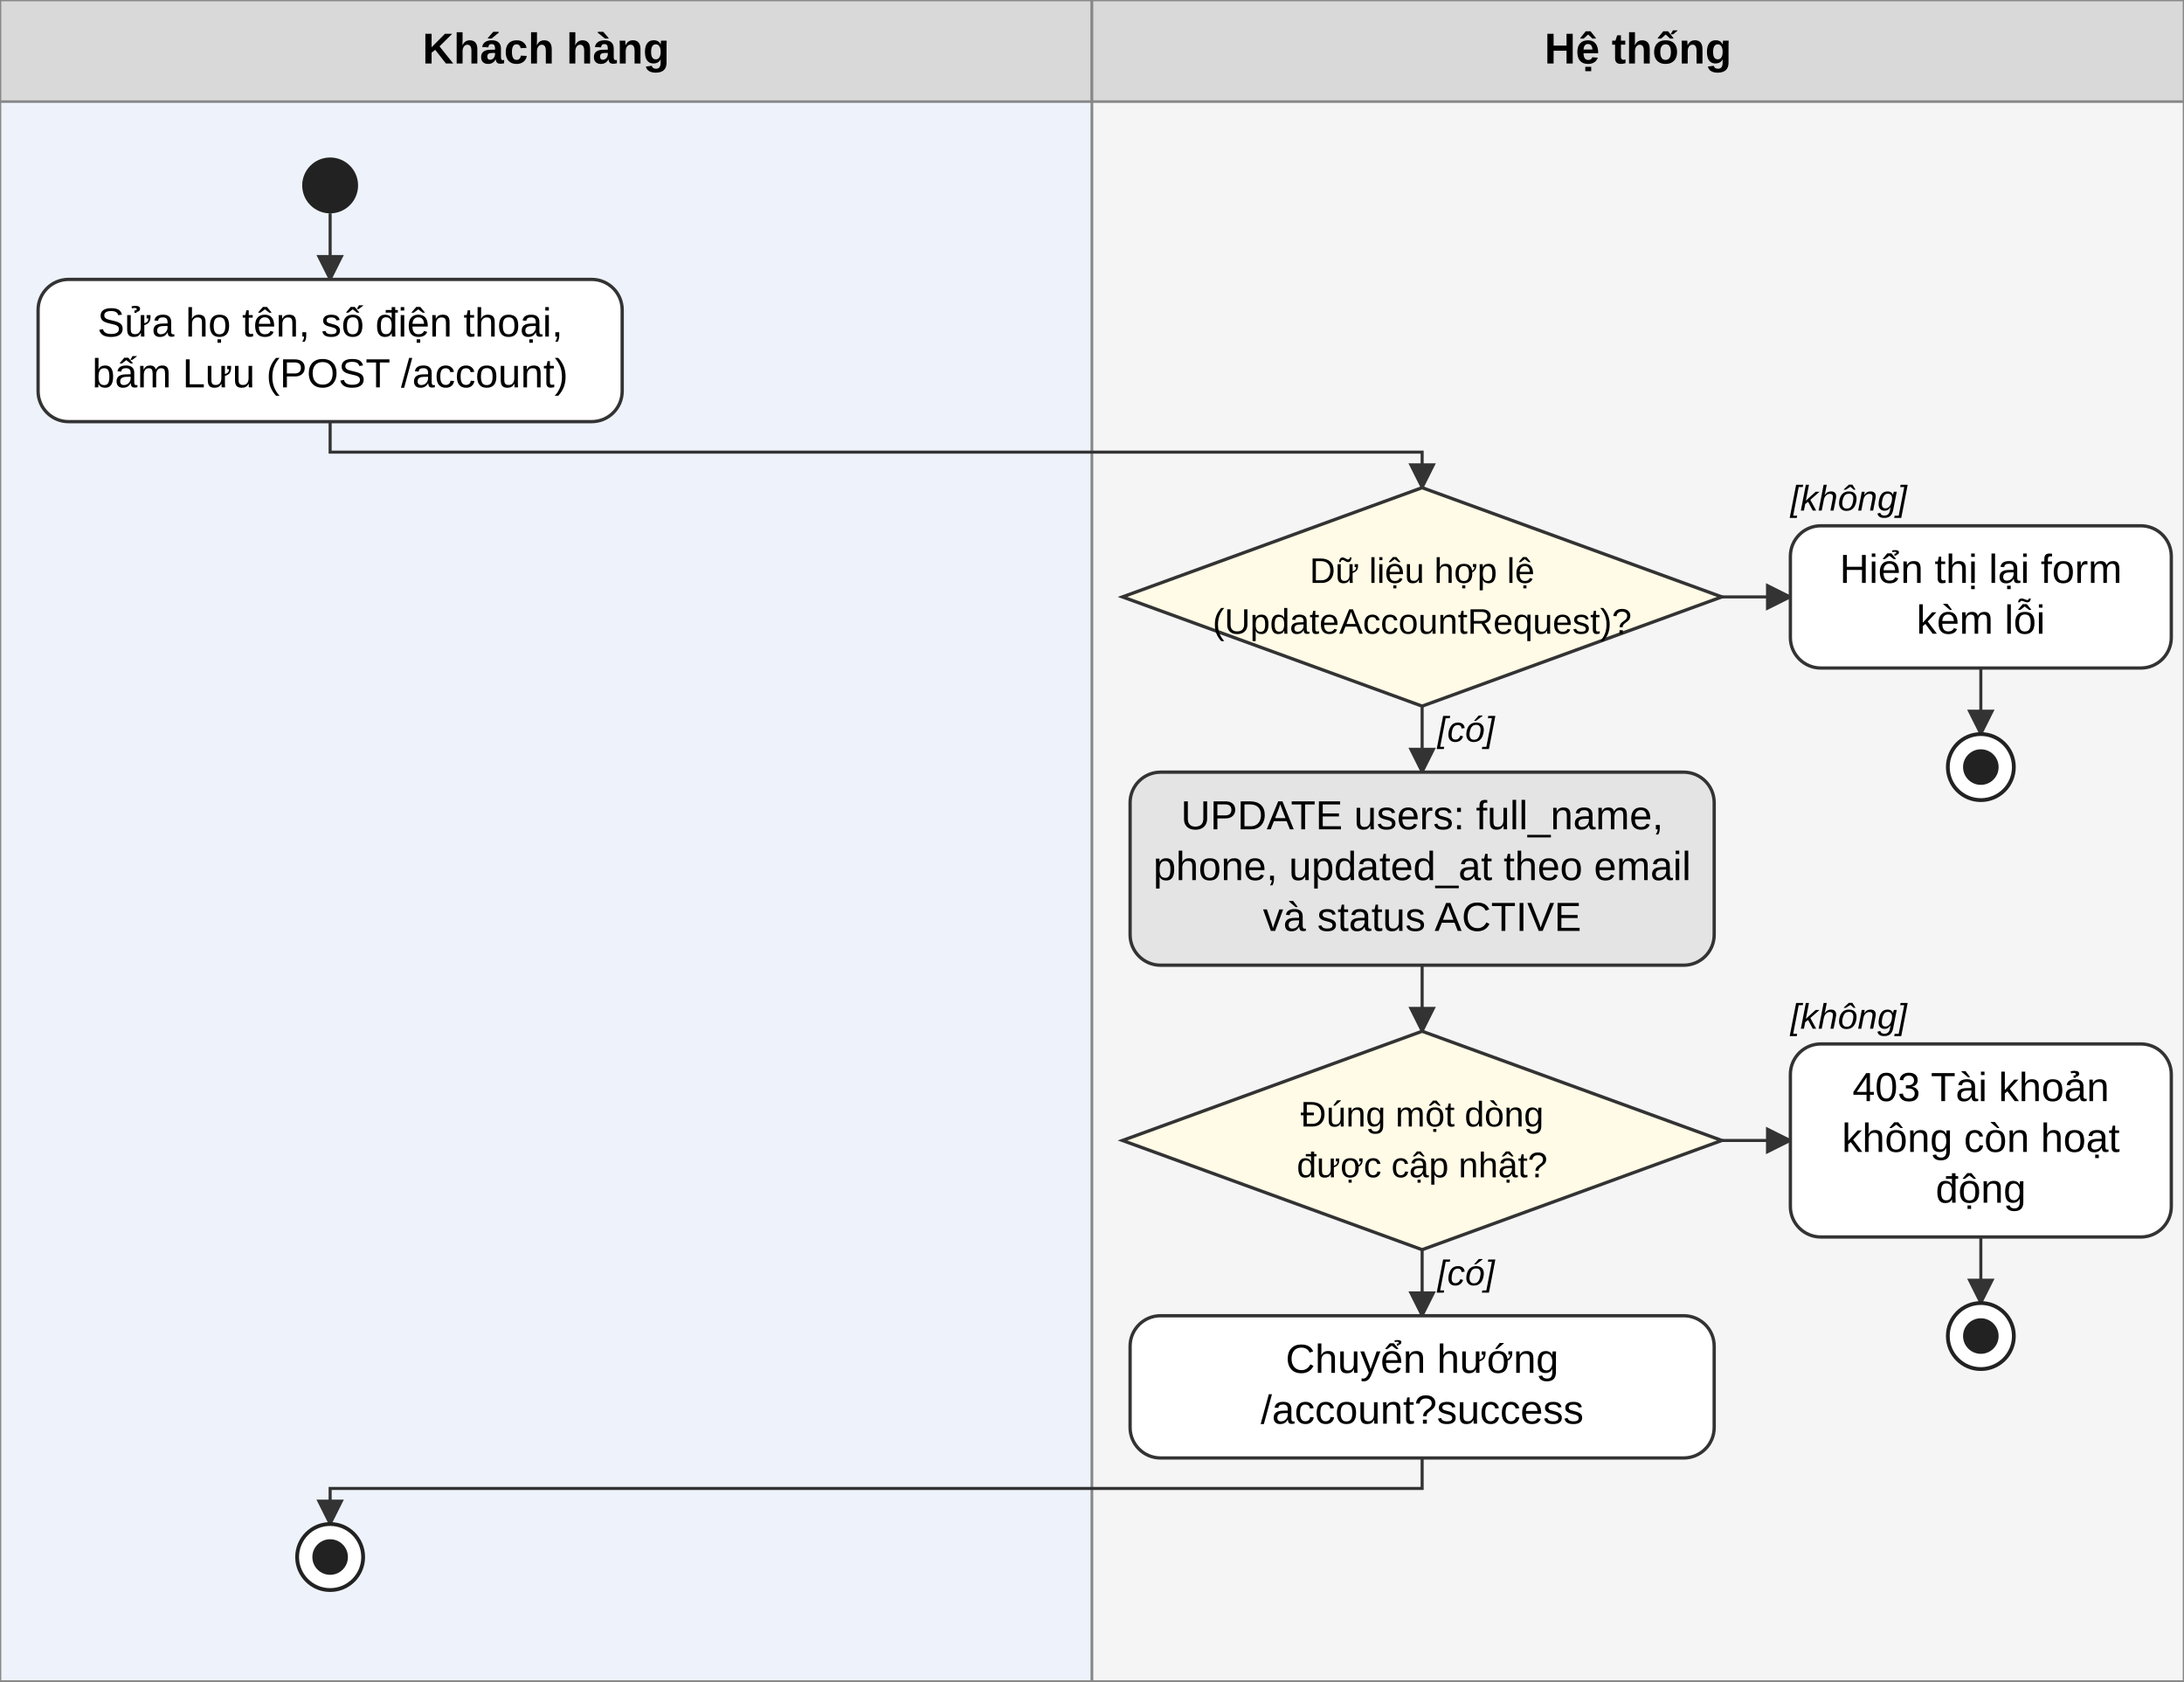
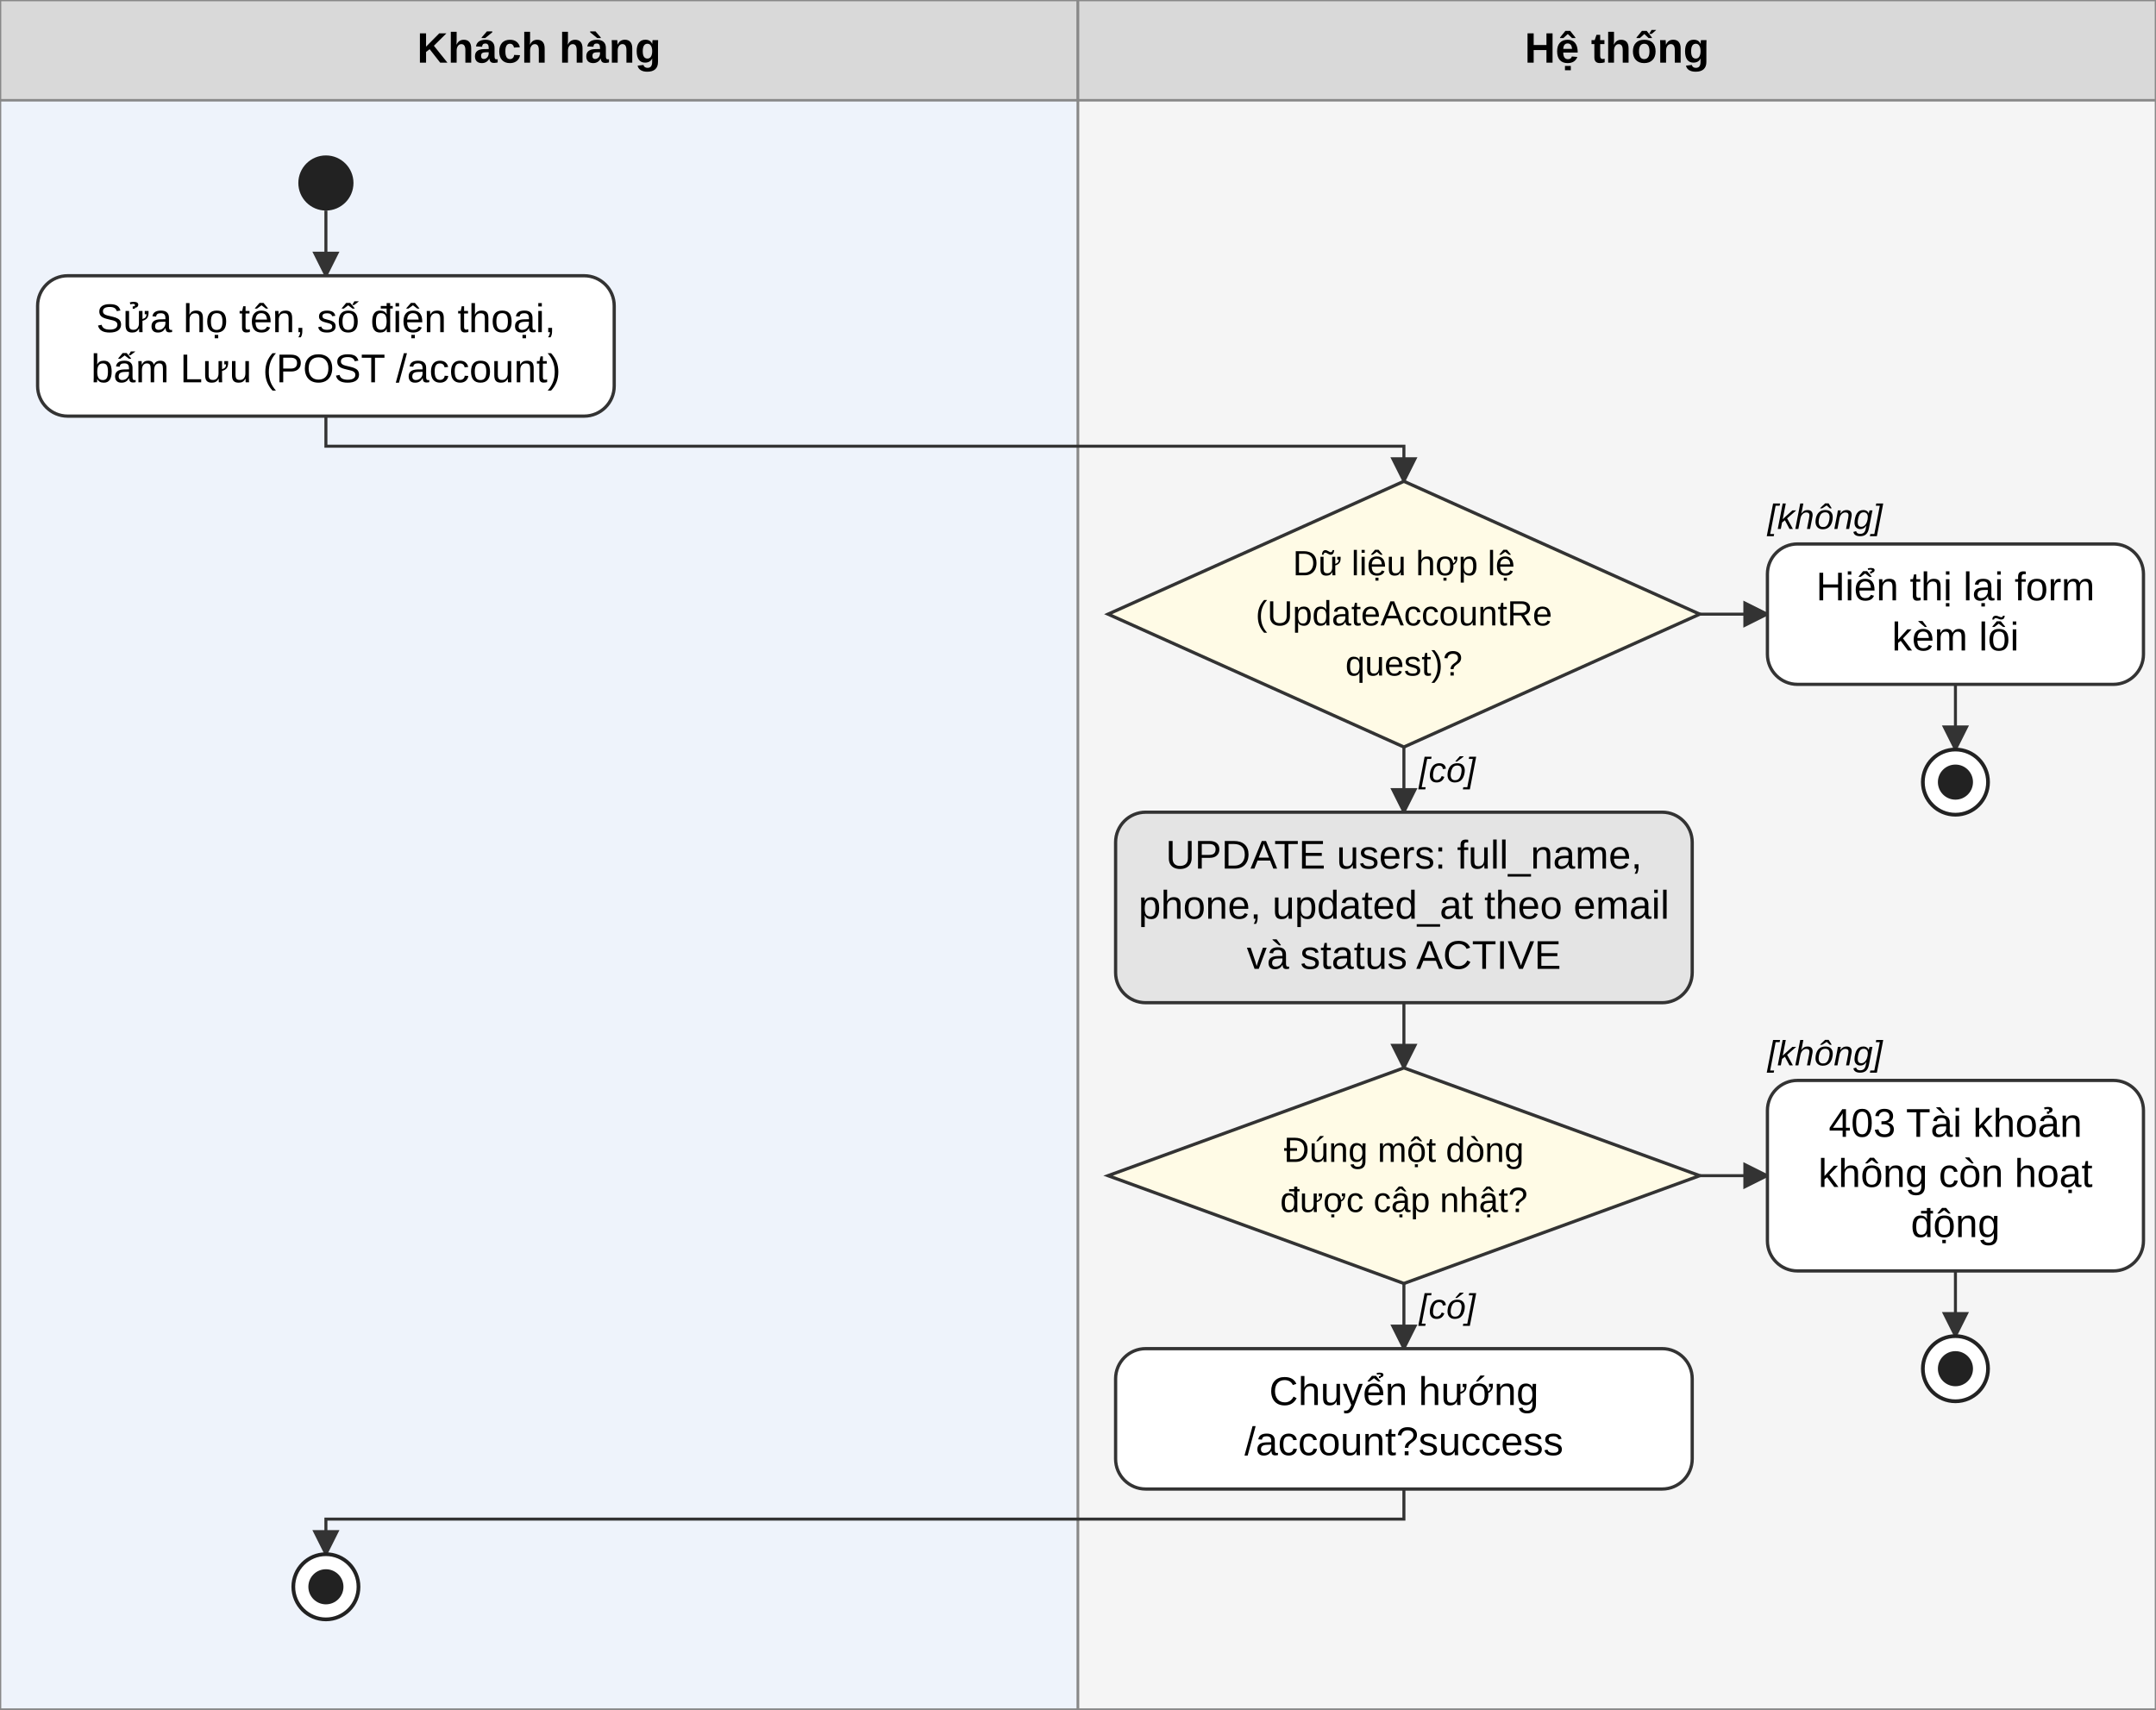
- <svg xmlns="http://www.w3.org/2000/svg" width="860" height="662" viewBox="0 0 860 662" font-family="Arial, Helvetica, sans-serif" font-size="16">
+ <svg xmlns="http://www.w3.org/2000/svg" width="860" height="682" viewBox="0 0 860 682" font-family="Arial, Helvetica, sans-serif" font-size="16">
  <defs>
    <marker id="a" markerWidth="9" markerHeight="9" refX="8" refY="4.5" orient="auto">
      <path d="M0,0 L9,4.5 L0,9 z" fill="#333" />
    </marker>
  </defs>
-   <rect width="860" height="662" fill="#fff" />
-   <rect x="0" y="0" width="430" height="662" fill="#eef3fb" stroke="#888" stroke-width="1" />
+   <rect width="860" height="682" fill="#fff" />
+   <rect x="0" y="0" width="430" height="682" fill="#eef3fb" stroke="#888" stroke-width="1" />
  <rect x="0" y="0" width="430" height="40" fill="#d9d9d9" stroke="#888" />
  <text x="215.0" y="25.0" text-anchor="middle" font-weight="bold" font-size="17">Khách hàng</text>
-   <rect x="430" y="0" width="430" height="662" fill="#f5f5f5" stroke="#888" stroke-width="1" />
+   <rect x="430" y="0" width="430" height="682" fill="#f5f5f5" stroke="#888" stroke-width="1" />
  <rect x="430" y="0" width="430" height="40" fill="#d9d9d9" stroke="#888" />
  <text x="645.0" y="25.0" text-anchor="middle" font-weight="bold" font-size="17">Hệ thống</text>
  <polyline points="130,84 130,110" fill="none" stroke="#333" stroke-width="1.2" marker-end="url(#a)" />
  <polyline points="130,166 130,178 560,178 560,192" fill="none" stroke="#333" stroke-width="1.2" marker-end="url(#a)" />
-   <polyline points="678,235.0 705.0,235.0" fill="none" stroke="#333" stroke-width="1.2" marker-end="url(#a)" />
-   <polyline points="780,263.0 780,289.0" fill="none" stroke="#333" stroke-width="1.2" marker-end="url(#a)" />
-   <polyline points="560,278 560,304" fill="none" stroke="#333" stroke-width="1.2" marker-end="url(#a)" />
-   <polyline points="560,380 560,406" fill="none" stroke="#333" stroke-width="1.2" marker-end="url(#a)" />
-   <polyline points="678,449.0 705.0,449.0" fill="none" stroke="#333" stroke-width="1.2" marker-end="url(#a)" />
-   <polyline points="780,487.0 780,513.0" fill="none" stroke="#333" stroke-width="1.2" marker-end="url(#a)" />
-   <polyline points="560,492 560,518" fill="none" stroke="#333" stroke-width="1.2" marker-end="url(#a)" />
-   <polyline points="560,574 560,586 130,586 130,600" fill="none" stroke="#333" stroke-width="1.2" marker-end="url(#a)" />
+   <polyline points="678,245.0 705.0,245.0" fill="none" stroke="#333" stroke-width="1.2" marker-end="url(#a)" />
+   <polyline points="780,273.0 780,299.0" fill="none" stroke="#333" stroke-width="1.2" marker-end="url(#a)" />
+   <polyline points="560,298 560,324" fill="none" stroke="#333" stroke-width="1.2" marker-end="url(#a)" />
+   <polyline points="560,400 560,426" fill="none" stroke="#333" stroke-width="1.2" marker-end="url(#a)" />
+   <polyline points="678,469.0 705.0,469.0" fill="none" stroke="#333" stroke-width="1.2" marker-end="url(#a)" />
+   <polyline points="780,507.0 780,533.0" fill="none" stroke="#333" stroke-width="1.2" marker-end="url(#a)" />
+   <polyline points="560,512 560,538" fill="none" stroke="#333" stroke-width="1.2" marker-end="url(#a)" />
+   <polyline points="560,594 560,606 130,606 130,620" fill="none" stroke="#333" stroke-width="1.2" marker-end="url(#a)" />
  <circle cx="130" cy="73" r="11" fill="#222" />
  <rect x="15.0" y="110" width="230" height="56" rx="12" fill="#ffffff" stroke="#333" stroke-width="1.3" />
  <text x="130" y="132.5" text-anchor="middle">Sửa họ tên, số điện thoại,</text>
  <text x="130" y="152.5" text-anchor="middle">bấm Lưu (POST /account)</text>
-   <polygon points="560,192 678,235.0 560,278 442,235.0" fill="#fffbe6" stroke="#333" stroke-width="1.3" />
+   <polygon points="560,192 678,245.0 560,298 442,245.0" fill="#fffbe6" stroke="#333" stroke-width="1.3" />
  <text x="560" y="229.5" text-anchor="middle" font-size="14">Dữ liệu hợp lệ</text>
-   <text x="560" y="249.5" text-anchor="middle" font-size="14">(UpdateAccountRequest)?</text>
-   <text x="705.0" y="201.0" font-size="14" font-style="italic">[không]</text>
-   <rect x="705.0" y="207.0" width="150" height="56" rx="12" fill="#ffffff" stroke="#333" stroke-width="1.3" />
-   <text x="780" y="229.5" text-anchor="middle">Hiển thị lại form</text>
-   <text x="780" y="249.5" text-anchor="middle">kèm lỗi</text>
-   <circle cx="780" cy="302.0" r="13" fill="#fff" stroke="#222" stroke-width="1.5" />
-   <circle cx="780" cy="302.0" r="7" fill="#222" />
-   <text x="566" y="292" font-size="14" font-style="italic">[có]</text>
-   <rect x="445.0" y="304" width="230" height="76" rx="12" fill="#e4e4e4" stroke="#333" stroke-width="1.3" />
-   <text x="560" y="326.5" text-anchor="middle">UPDATE users: full_name,</text>
-   <text x="560" y="346.5" text-anchor="middle">phone, updated_at theo email</text>
-   <text x="560" y="366.5" text-anchor="middle">và status ACTIVE</text>
-   <polygon points="560,406 678,449.0 560,492 442,449.0" fill="#fffbe6" stroke="#333" stroke-width="1.3" />
-   <text x="560" y="443.5" text-anchor="middle" font-size="14">Đúng một dòng</text>
-   <text x="560" y="463.5" text-anchor="middle" font-size="14">được cập nhật?</text>
-   <text x="705.0" y="405.0" font-size="14" font-style="italic">[không]</text>
-   <rect x="705.0" y="411.0" width="150" height="76" rx="12" fill="#ffffff" stroke="#333" stroke-width="1.3" />
-   <text x="780" y="433.5" text-anchor="middle">403 Tài khoản</text>
-   <text x="780" y="453.5" text-anchor="middle">không còn hoạt</text>
-   <text x="780" y="473.5" text-anchor="middle">động</text>
-   <circle cx="780" cy="526.0" r="13" fill="#fff" stroke="#222" stroke-width="1.5" />
-   <circle cx="780" cy="526.0" r="7" fill="#222" />
-   <text x="566" y="506" font-size="14" font-style="italic">[có]</text>
-   <rect x="445.0" y="518" width="230" height="56" rx="12" fill="#ffffff" stroke="#333" stroke-width="1.3" />
-   <text x="560" y="540.5" text-anchor="middle">Chuyển hướng</text>
-   <text x="560" y="560.5" text-anchor="middle">/account?success</text>
-   <circle cx="130" cy="613" r="13" fill="#fff" stroke="#222" stroke-width="1.5" />
-   <circle cx="130" cy="613" r="7" fill="#222" />
+   <text x="560" y="249.5" text-anchor="middle" font-size="14">(UpdateAccountRe</text>
+   <text x="560" y="269.5" text-anchor="middle" font-size="14">quest)?</text>
+   <text x="705.0" y="211.0" font-size="14" font-style="italic">[không]</text>
+   <rect x="705.0" y="217.0" width="150" height="56" rx="12" fill="#ffffff" stroke="#333" stroke-width="1.3" />
+   <text x="780" y="239.5" text-anchor="middle">Hiển thị lại form</text>
+   <text x="780" y="259.5" text-anchor="middle">kèm lỗi</text>
+   <circle cx="780" cy="312.0" r="13" fill="#fff" stroke="#222" stroke-width="1.5" />
+   <circle cx="780" cy="312.0" r="7" fill="#222" />
+   <text x="566" y="312" font-size="14" font-style="italic">[có]</text>
+   <rect x="445.0" y="324" width="230" height="76" rx="12" fill="#e4e4e4" stroke="#333" stroke-width="1.3" />
+   <text x="560" y="346.5" text-anchor="middle">UPDATE users: full_name,</text>
+   <text x="560" y="366.5" text-anchor="middle">phone, updated_at theo email</text>
+   <text x="560" y="386.5" text-anchor="middle">và status ACTIVE</text>
+   <polygon points="560,426 678,469.0 560,512 442,469.0" fill="#fffbe6" stroke="#333" stroke-width="1.3" />
+   <text x="560" y="463.5" text-anchor="middle" font-size="14">Đúng một dòng</text>
+   <text x="560" y="483.5" text-anchor="middle" font-size="14">được cập nhật?</text>
+   <text x="705.0" y="425.0" font-size="14" font-style="italic">[không]</text>
+   <rect x="705.0" y="431.0" width="150" height="76" rx="12" fill="#ffffff" stroke="#333" stroke-width="1.3" />
+   <text x="780" y="453.5" text-anchor="middle">403 Tài khoản</text>
+   <text x="780" y="473.5" text-anchor="middle">không còn hoạt</text>
+   <text x="780" y="493.5" text-anchor="middle">động</text>
+   <circle cx="780" cy="546.0" r="13" fill="#fff" stroke="#222" stroke-width="1.5" />
+   <circle cx="780" cy="546.0" r="7" fill="#222" />
+   <text x="566" y="526" font-size="14" font-style="italic">[có]</text>
+   <rect x="445.0" y="538" width="230" height="56" rx="12" fill="#ffffff" stroke="#333" stroke-width="1.3" />
+   <text x="560" y="560.5" text-anchor="middle">Chuyển hướng</text>
+   <text x="560" y="580.5" text-anchor="middle">/account?success</text>
+   <circle cx="130" cy="633" r="13" fill="#fff" stroke="#222" stroke-width="1.5" />
+   <circle cx="130" cy="633" r="7" fill="#222" />
</svg>
